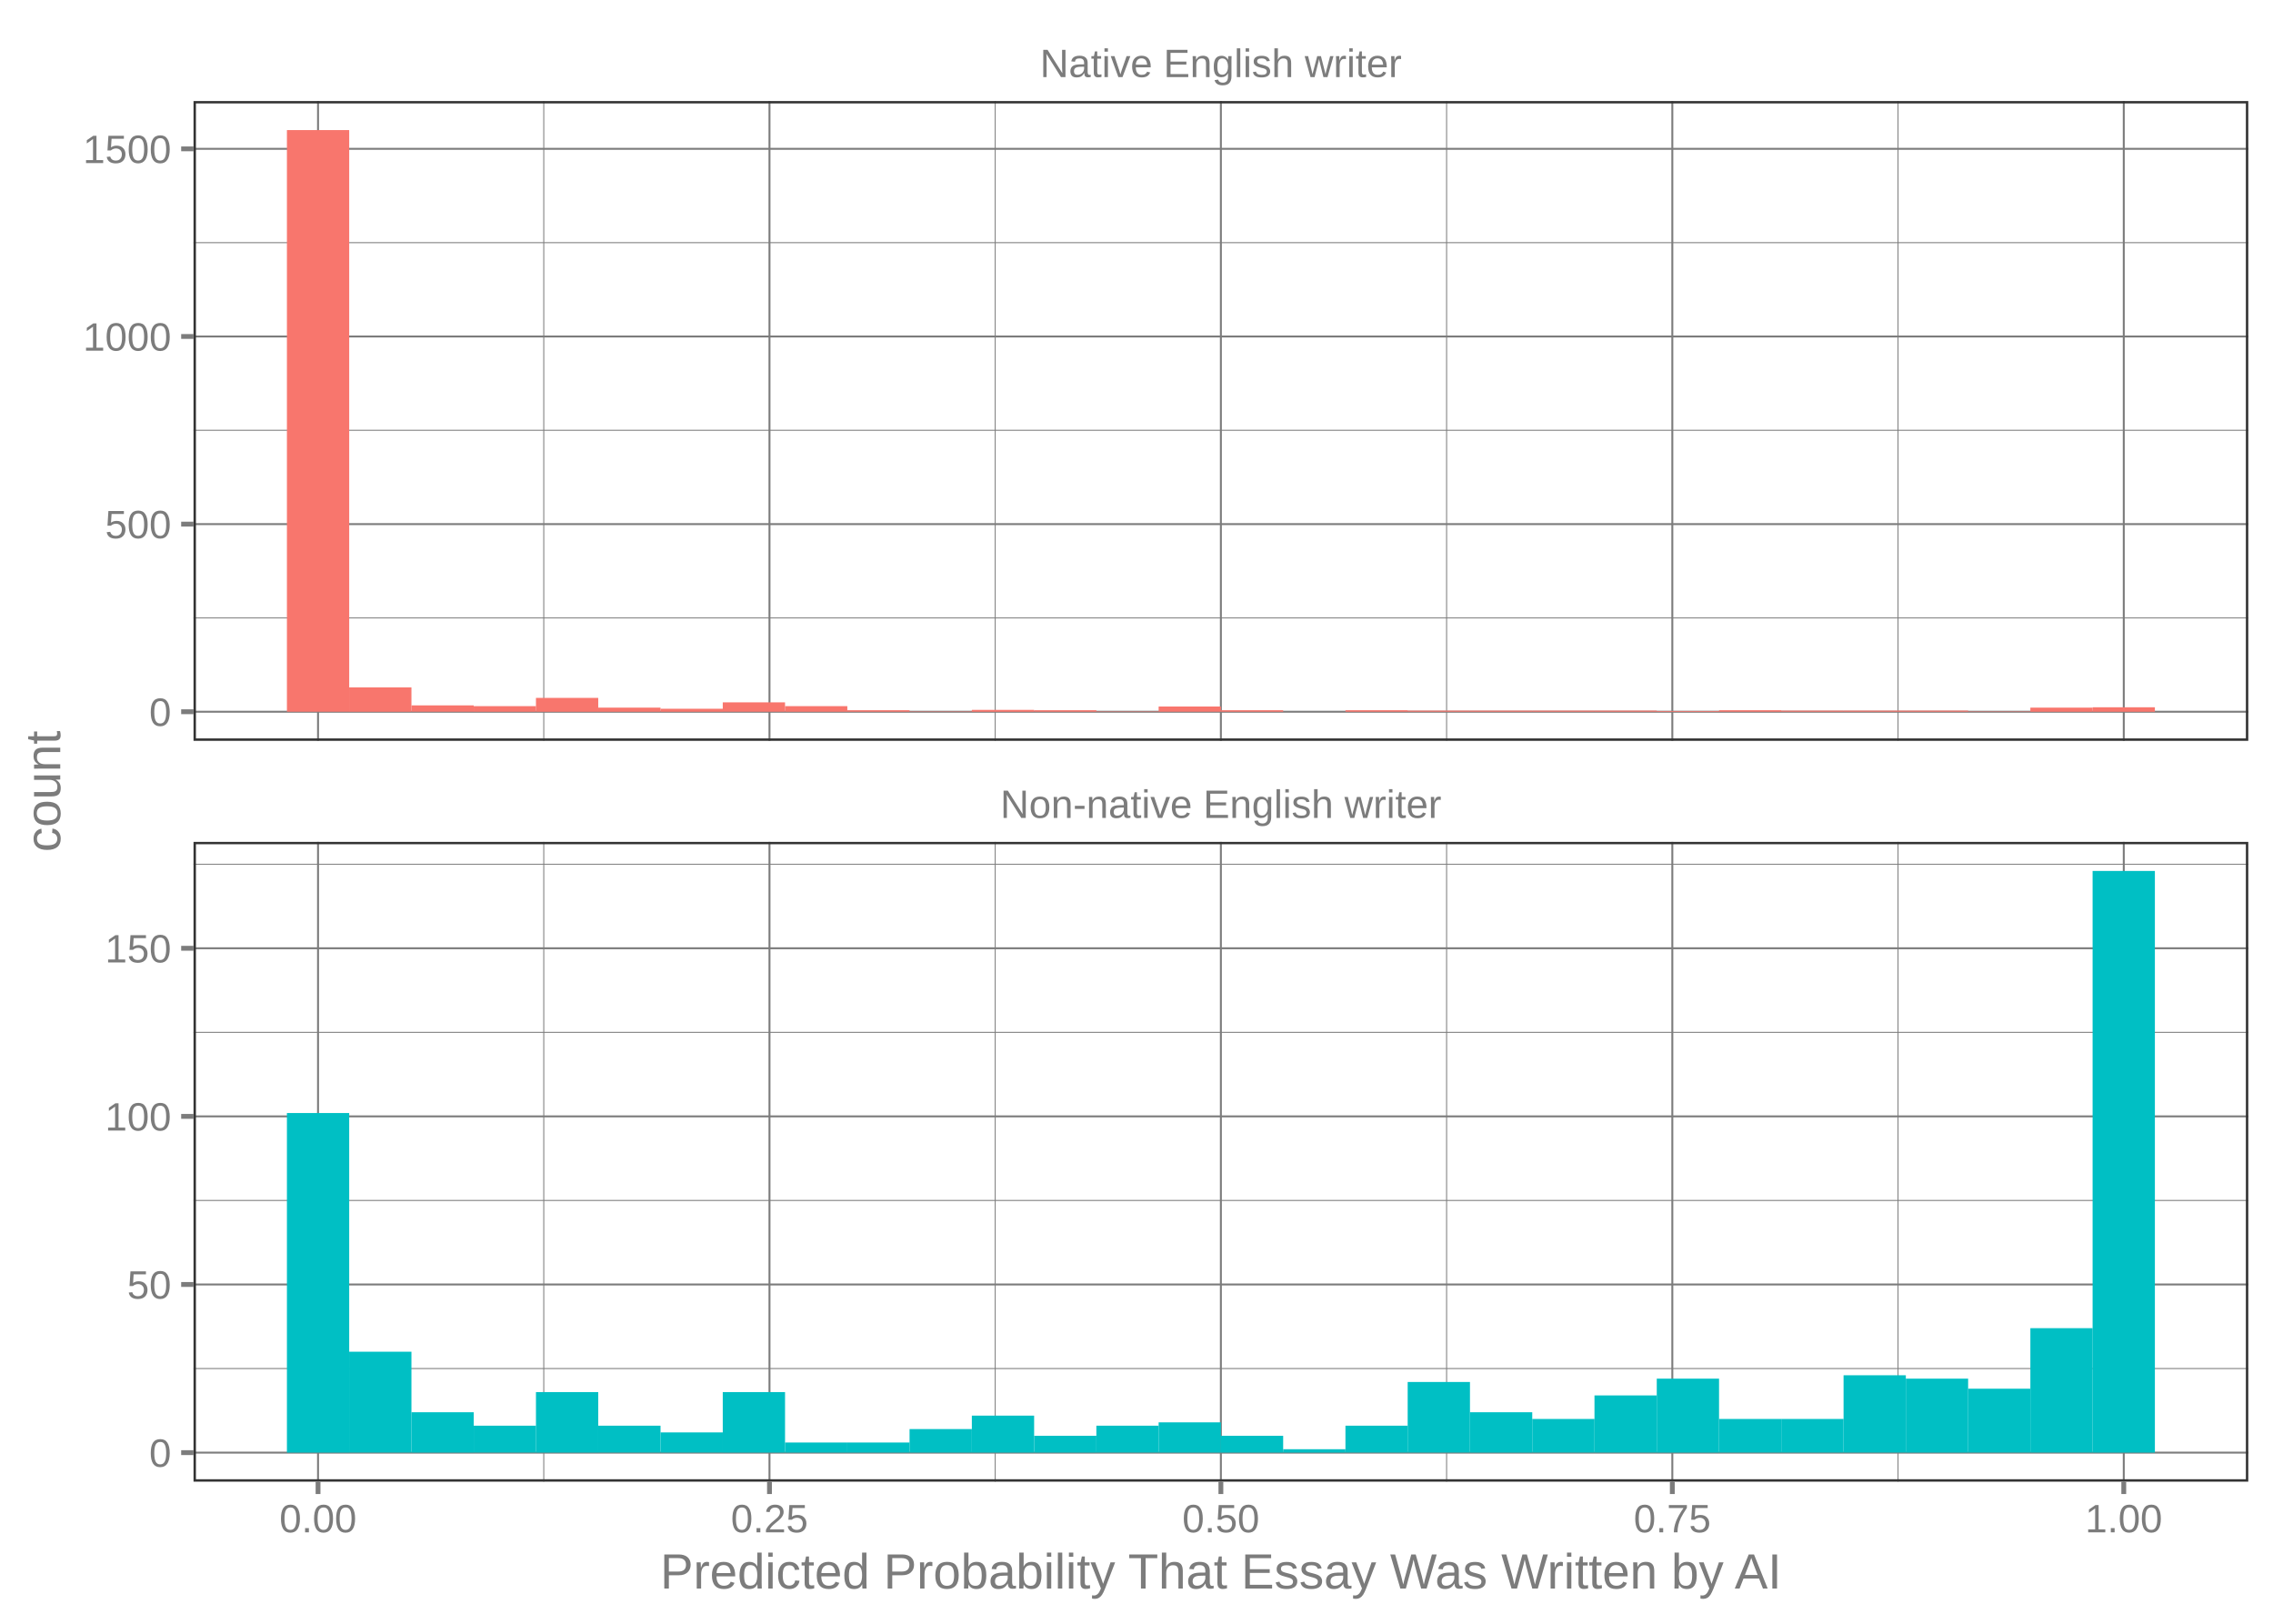
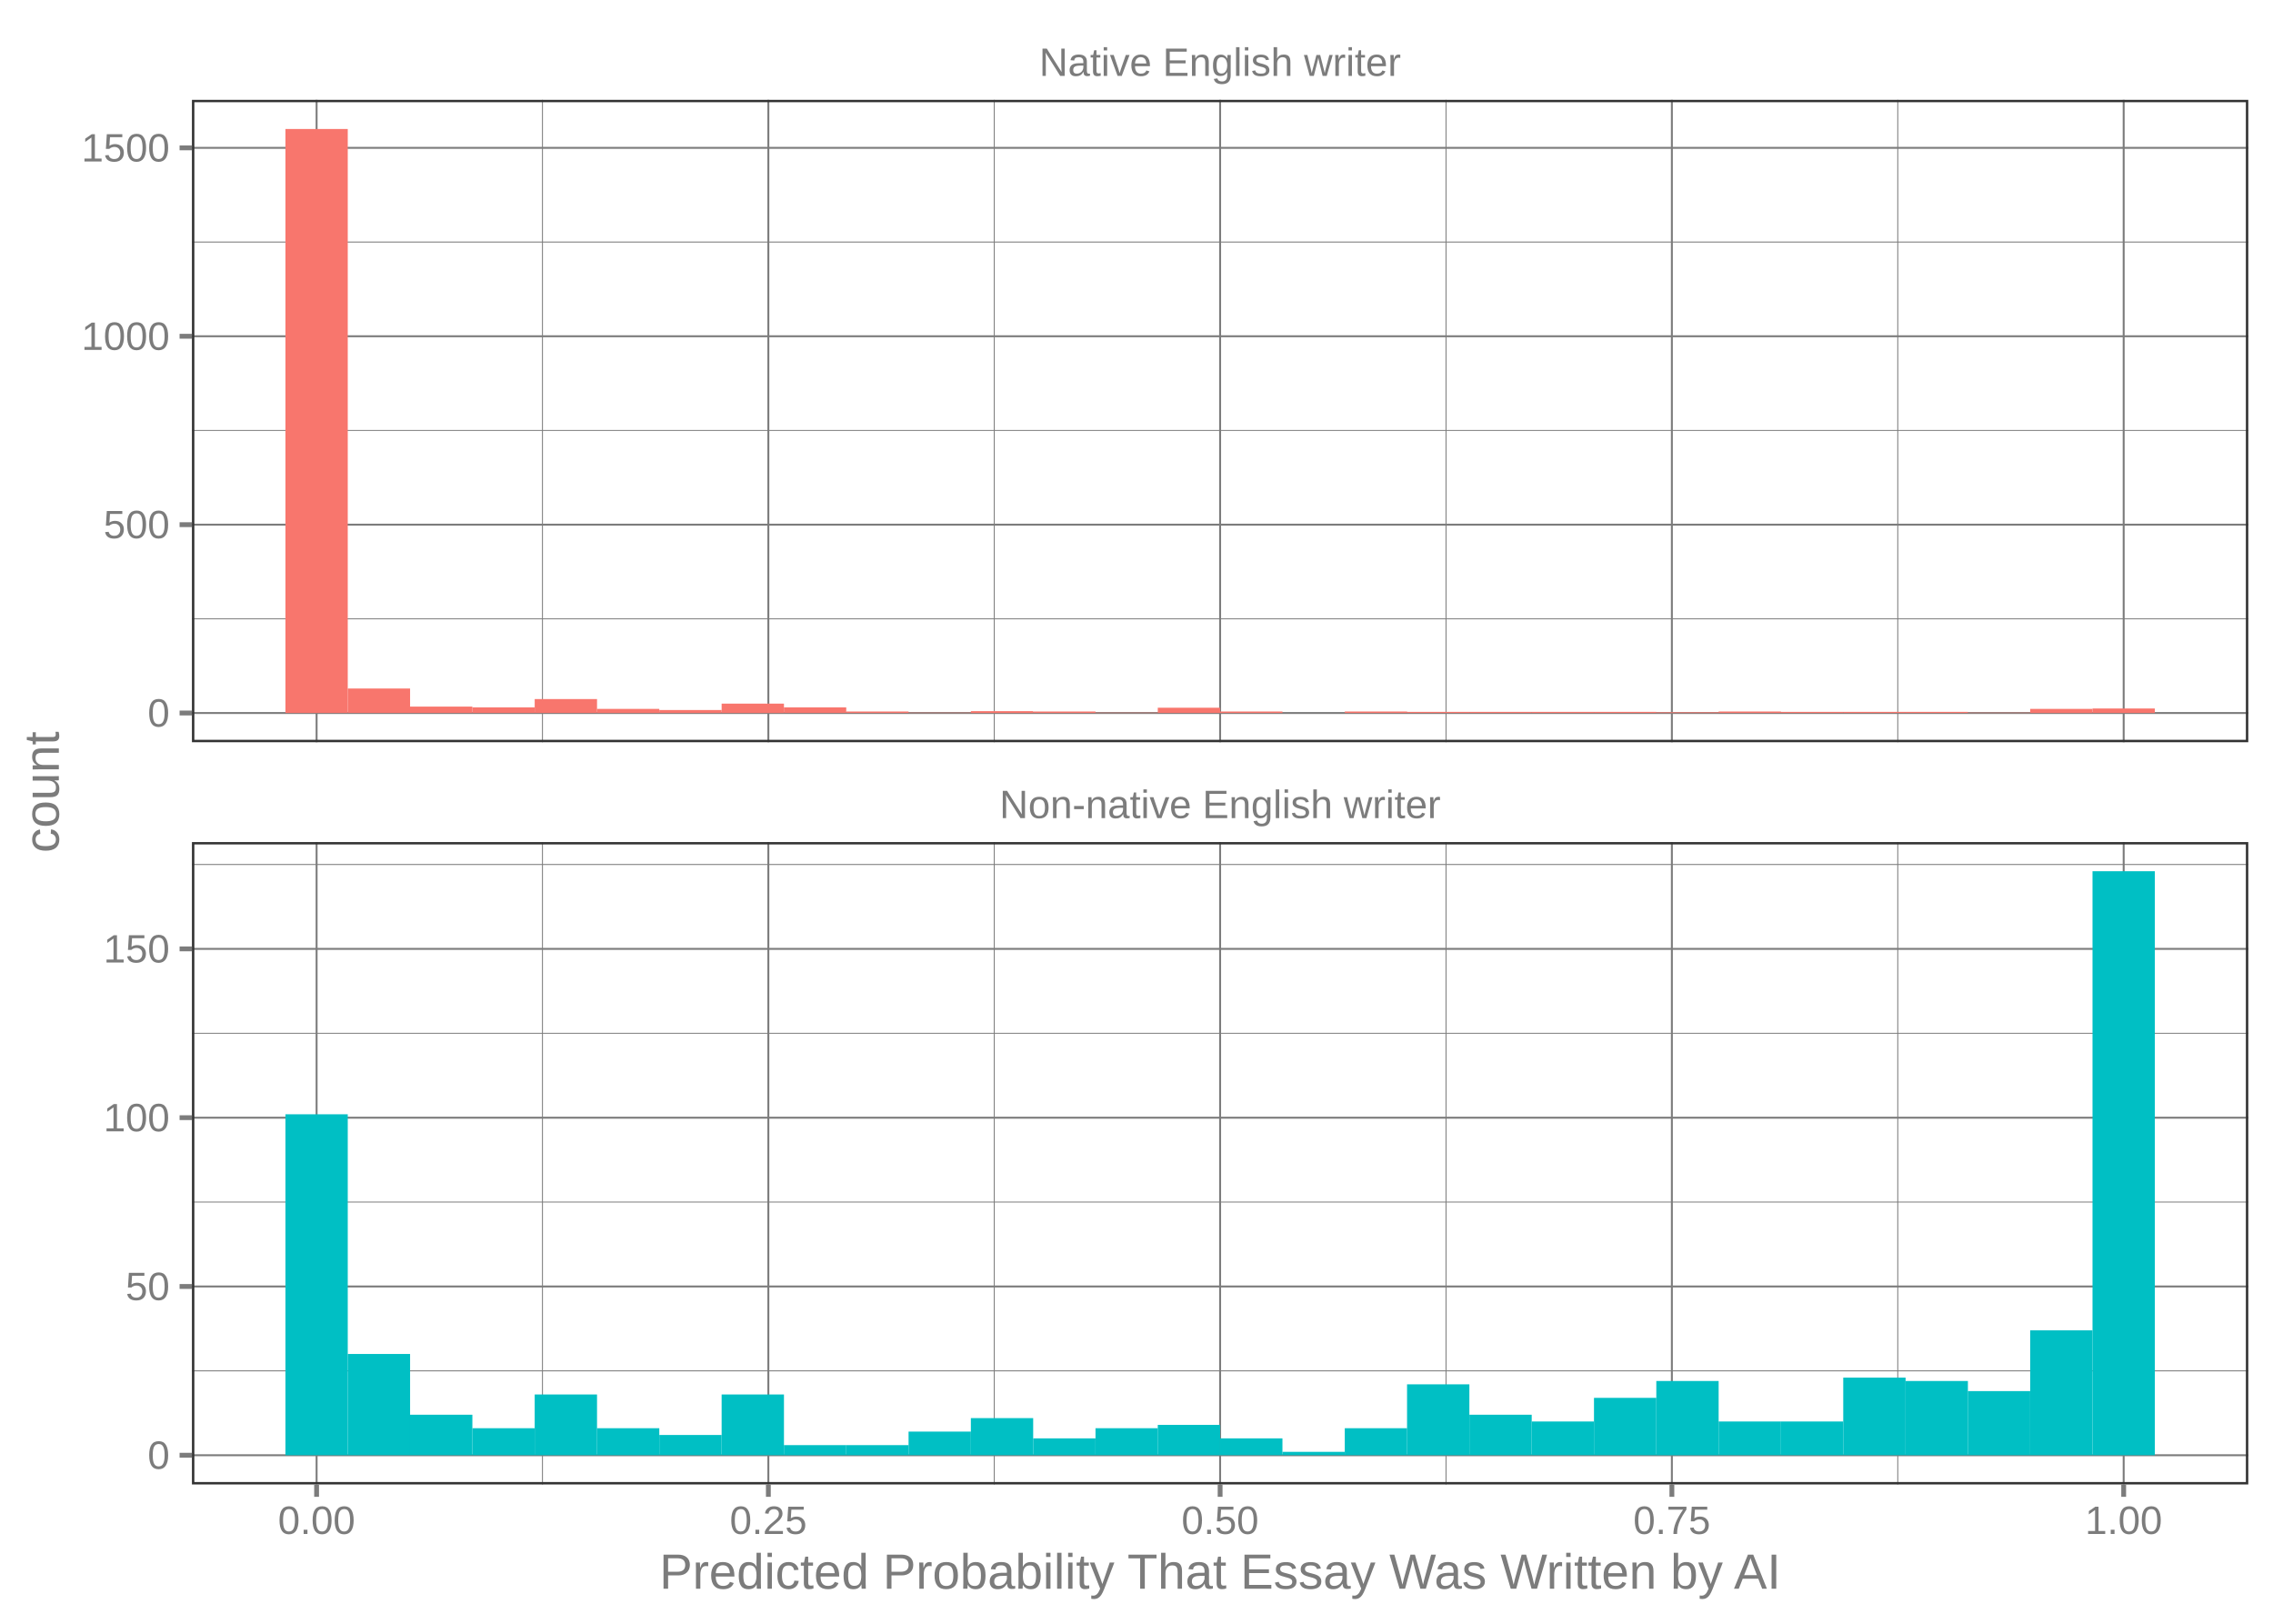
<svg xmlns="http://www.w3.org/2000/svg" width="504.00pt" height="360.00pt" viewBox="0 0 504.00 360.00">
  <g class="svglite">
    <defs>
      <style type="text/css">
    .svglite line, .svglite polyline, .svglite polygon, .svglite path, .svglite rect, .svglite circle {
      fill: none;
      stroke: #000000;
      stroke-linecap: round;
      stroke-linejoin: round;
      stroke-miterlimit: 10.00;
    }
    .svglite text {
      white-space: pre;
    }
    .svglite g.glyphgroup path {
      fill: inherit;
      stroke: none;
    }
  </style>
    </defs>
    <rect width="100%" height="100%" style="stroke: none; fill: none;" />
    <defs>
      <clipPath id="cpMC4wMHw1MDQuMDB8MC4wMHwzNjAuMDA=">
        <rect x="0.00" y="0.00" width="504.00" height="360.00" />
      </clipPath>
    </defs>
    <g clip-path="url(#cpMC4wMHw1MDQuMDB8MC4wMHwzNjAuMDA=)">
</g>
    <defs>
-       <clipPath id="cpNDIuOTF8NDk4LjUyfDIyLjQwfDE2NC4yNQ==">
-         <rect x="42.91" y="22.40" width="455.61" height="141.85" />
+       <clipPath id="cpNDIuNTZ8NDk4LjUyfDIyLjEzfDE2NC41Ng==">
+         <rect x="42.56" y="22.13" width="455.96" height="142.43" />
      </clipPath>
    </defs>
-     <g clip-path="url(#cpNDIuOTF8NDk4LjUyfDIyLjQwfDE2NC4yNQ==)">
-       <polyline points="42.91,137.00 498.52,137.00 " style="stroke-width: 0.21; stroke: #7C7C7C; stroke-linecap: butt;" />
-       <polyline points="42.91,95.40 498.52,95.40 " style="stroke-width: 0.21; stroke: #7C7C7C; stroke-linecap: butt;" />
-       <polyline points="42.91,53.80 498.52,53.80 " style="stroke-width: 0.21; stroke: #7C7C7C; stroke-linecap: butt;" />
-       <polyline points="120.57,164.25 120.57,22.40 " style="stroke-width: 0.21; stroke: #7C7C7C; stroke-linecap: butt;" />
-       <polyline points="220.67,164.25 220.67,22.40 " style="stroke-width: 0.21; stroke: #7C7C7C; stroke-linecap: butt;" />
-       <polyline points="320.76,164.25 320.76,22.40 " style="stroke-width: 0.21; stroke: #7C7C7C; stroke-linecap: butt;" />
-       <polyline points="420.86,164.25 420.86,22.40 " style="stroke-width: 0.21; stroke: #7C7C7C; stroke-linecap: butt;" />
-       <polyline points="42.91,157.80 498.52,157.80 " style="stroke-width: 0.43; stroke: #7C7C7C; stroke-linecap: butt;" />
-       <polyline points="42.91,116.20 498.52,116.20 " style="stroke-width: 0.43; stroke: #7C7C7C; stroke-linecap: butt;" />
-       <polyline points="42.91,74.60 498.52,74.60 " style="stroke-width: 0.43; stroke: #7C7C7C; stroke-linecap: butt;" />
-       <polyline points="42.91,33.00 498.52,33.00 " style="stroke-width: 0.43; stroke: #7C7C7C; stroke-linecap: butt;" />
-       <polyline points="70.52,164.25 70.52,22.40 " style="stroke-width: 0.43; stroke: #7C7C7C; stroke-linecap: butt;" />
-       <polyline points="170.62,164.25 170.62,22.40 " style="stroke-width: 0.43; stroke: #7C7C7C; stroke-linecap: butt;" />
-       <polyline points="270.71,164.25 270.71,22.40 " style="stroke-width: 0.43; stroke: #7C7C7C; stroke-linecap: butt;" />
-       <polyline points="370.81,164.25 370.81,22.40 " style="stroke-width: 0.43; stroke: #7C7C7C; stroke-linecap: butt;" />
-       <polyline points="470.91,164.25 470.91,22.40 " style="stroke-width: 0.43; stroke: #7C7C7C; stroke-linecap: butt;" />
-       <rect x="63.62" y="28.84" width="13.81" height="128.96" style="stroke-width: 1.07; stroke: none; stroke-linecap: butt; stroke-linejoin: miter; fill: #F8766D;" />
-       <rect x="77.42" y="152.40" width="13.81" height="5.41" style="stroke-width: 1.07; stroke: none; stroke-linecap: butt; stroke-linejoin: miter; fill: #F8766D;" />
-       <rect x="91.23" y="156.39" width="13.81" height="1.41" style="stroke-width: 1.07; stroke: none; stroke-linecap: butt; stroke-linejoin: miter; fill: #F8766D;" />
-       <rect x="105.04" y="156.56" width="13.81" height="1.25" style="stroke-width: 1.07; stroke: none; stroke-linecap: butt; stroke-linejoin: miter; fill: #F8766D;" />
-       <rect x="118.84" y="154.73" width="13.81" height="3.08" style="stroke-width: 1.07; stroke: none; stroke-linecap: butt; stroke-linejoin: miter; fill: #F8766D;" />
-       <rect x="132.65" y="156.89" width="13.81" height="0.92" style="stroke-width: 1.07; stroke: none; stroke-linecap: butt; stroke-linejoin: miter; fill: #F8766D;" />
-       <rect x="146.46" y="157.14" width="13.81" height="0.67" style="stroke-width: 1.07; stroke: none; stroke-linecap: butt; stroke-linejoin: miter; fill: #F8766D;" />
-       <rect x="160.26" y="155.72" width="13.81" height="2.08" style="stroke-width: 1.07; stroke: none; stroke-linecap: butt; stroke-linejoin: miter; fill: #F8766D;" />
-       <rect x="174.07" y="156.56" width="13.81" height="1.25" style="stroke-width: 1.07; stroke: none; stroke-linecap: butt; stroke-linejoin: miter; fill: #F8766D;" />
-       <rect x="187.88" y="157.47" width="13.81" height="0.33" style="stroke-width: 1.07; stroke: none; stroke-linecap: butt; stroke-linejoin: miter; fill: #F8766D;" />
-       <rect x="201.68" y="157.72" width="13.81" height="0.083" style="stroke-width: 1.07; stroke: none; stroke-linecap: butt; stroke-linejoin: miter; fill: #F8766D;" />
-       <rect x="215.49" y="157.39" width="13.81" height="0.42" style="stroke-width: 1.07; stroke: none; stroke-linecap: butt; stroke-linejoin: miter; fill: #F8766D;" />
-       <rect x="229.30" y="157.47" width="13.81" height="0.33" style="stroke-width: 1.07; stroke: none; stroke-linecap: butt; stroke-linejoin: miter; fill: #F8766D;" />
-       <rect x="243.10" y="157.72" width="13.81" height="0.083" style="stroke-width: 1.07; stroke: none; stroke-linecap: butt; stroke-linejoin: miter; fill: #F8766D;" />
-       <rect x="256.91" y="156.64" width="13.81" height="1.16" style="stroke-width: 1.07; stroke: none; stroke-linecap: butt; stroke-linejoin: miter; fill: #F8766D;" />
-       <rect x="270.71" y="157.47" width="13.81" height="0.33" style="stroke-width: 1.07; stroke: none; stroke-linecap: butt; stroke-linejoin: miter; fill: #F8766D;" />
-       <rect x="284.52" y="157.80" width="13.81" height="0.00" style="stroke-width: 1.07; stroke: none; stroke-linecap: butt; stroke-linejoin: miter; fill: #F8766D;" />
-       <rect x="298.33" y="157.47" width="13.81" height="0.33" style="stroke-width: 1.07; stroke: none; stroke-linecap: butt; stroke-linejoin: miter; fill: #F8766D;" />
-       <rect x="312.13" y="157.55" width="13.81" height="0.25" style="stroke-width: 1.07; stroke: none; stroke-linecap: butt; stroke-linejoin: miter; fill: #F8766D;" />
-       <rect x="325.94" y="157.55" width="13.81" height="0.25" style="stroke-width: 1.07; stroke: none; stroke-linecap: butt; stroke-linejoin: miter; fill: #F8766D;" />
-       <rect x="339.75" y="157.55" width="13.81" height="0.25" style="stroke-width: 1.07; stroke: none; stroke-linecap: butt; stroke-linejoin: miter; fill: #F8766D;" />
-       <rect x="353.55" y="157.55" width="13.81" height="0.25" style="stroke-width: 1.07; stroke: none; stroke-linecap: butt; stroke-linejoin: miter; fill: #F8766D;" />
-       <rect x="367.36" y="157.64" width="13.81" height="0.17" style="stroke-width: 1.07; stroke: none; stroke-linecap: butt; stroke-linejoin: miter; fill: #F8766D;" />
-       <rect x="381.17" y="157.47" width="13.81" height="0.33" style="stroke-width: 1.07; stroke: none; stroke-linecap: butt; stroke-linejoin: miter; fill: #F8766D;" />
-       <rect x="394.97" y="157.55" width="13.81" height="0.25" style="stroke-width: 1.07; stroke: none; stroke-linecap: butt; stroke-linejoin: miter; fill: #F8766D;" />
-       <rect x="408.78" y="157.55" width="13.81" height="0.25" style="stroke-width: 1.07; stroke: none; stroke-linecap: butt; stroke-linejoin: miter; fill: #F8766D;" />
-       <rect x="422.59" y="157.55" width="13.81" height="0.25" style="stroke-width: 1.07; stroke: none; stroke-linecap: butt; stroke-linejoin: miter; fill: #F8766D;" />
-       <rect x="436.39" y="157.72" width="13.81" height="0.083" style="stroke-width: 1.07; stroke: none; stroke-linecap: butt; stroke-linejoin: miter; fill: #F8766D;" />
-       <rect x="450.20" y="156.89" width="13.81" height="0.92" style="stroke-width: 1.07; stroke: none; stroke-linecap: butt; stroke-linejoin: miter; fill: #F8766D;" />
-       <rect x="464.00" y="156.81" width="13.81" height="1.00" style="stroke-width: 1.07; stroke: none; stroke-linecap: butt; stroke-linejoin: miter; fill: #F8766D;" />
-       <rect x="42.91" y="22.40" width="455.61" height="141.85" style="stroke-width: 1.07; stroke: #333333;" />
+     <g clip-path="url(#cpNDIuNTZ8NDk4LjUyfDIyLjEzfDE2NC41Ng==)">
+       <polyline points="42.56,137.20 498.52,137.20 " style="stroke-width: 0.21; stroke: #7C7C7C; stroke-linecap: butt;" />
+       <polyline points="42.56,95.43 498.52,95.43 " style="stroke-width: 0.21; stroke: #7C7C7C; stroke-linecap: butt;" />
+       <polyline points="42.56,53.67 498.52,53.67 " style="stroke-width: 0.21; stroke: #7C7C7C; stroke-linecap: butt;" />
+       <polyline points="120.28,164.56 120.28,22.13 " style="stroke-width: 0.21; stroke: #7C7C7C; stroke-linecap: butt;" />
+       <polyline points="220.46,164.56 220.46,22.13 " style="stroke-width: 0.21; stroke: #7C7C7C; stroke-linecap: butt;" />
+       <polyline points="320.63,164.56 320.63,22.13 " style="stroke-width: 0.21; stroke: #7C7C7C; stroke-linecap: butt;" />
+       <polyline points="420.80,164.56 420.80,22.13 " style="stroke-width: 0.21; stroke: #7C7C7C; stroke-linecap: butt;" />
+       <polyline points="42.56,158.08 498.52,158.08 " style="stroke-width: 0.43; stroke: #7C7C7C; stroke-linecap: butt;" />
+       <polyline points="42.56,116.32 498.52,116.32 " style="stroke-width: 0.43; stroke: #7C7C7C; stroke-linecap: butt;" />
+       <polyline points="42.56,74.55 498.52,74.55 " style="stroke-width: 0.43; stroke: #7C7C7C; stroke-linecap: butt;" />
+       <polyline points="42.56,32.78 498.52,32.78 " style="stroke-width: 0.43; stroke: #7C7C7C; stroke-linecap: butt;" />
+       <polyline points="70.20,164.56 70.20,22.13 " style="stroke-width: 0.43; stroke: #7C7C7C; stroke-linecap: butt;" />
+       <polyline points="170.37,164.56 170.37,22.13 " style="stroke-width: 0.43; stroke: #7C7C7C; stroke-linecap: butt;" />
+       <polyline points="270.54,164.56 270.54,22.13 " style="stroke-width: 0.43; stroke: #7C7C7C; stroke-linecap: butt;" />
+       <polyline points="370.71,164.56 370.71,22.13 " style="stroke-width: 0.43; stroke: #7C7C7C; stroke-linecap: butt;" />
+       <polyline points="470.89,164.56 470.89,22.13 " style="stroke-width: 0.43; stroke: #7C7C7C; stroke-linecap: butt;" />
+       <rect x="63.29" y="28.60" width="13.82" height="129.48" style="stroke-width: 1.07; stroke: none; stroke-linecap: butt; stroke-linejoin: miter; fill: #F8766D;" />
+       <rect x="77.11" y="152.65" width="13.82" height="5.43" style="stroke-width: 1.07; stroke: none; stroke-linecap: butt; stroke-linejoin: miter; fill: #F8766D;" />
+       <rect x="90.92" y="156.66" width="13.82" height="1.42" style="stroke-width: 1.07; stroke: none; stroke-linecap: butt; stroke-linejoin: miter; fill: #F8766D;" />
+       <rect x="104.74" y="156.83" width="13.82" height="1.25" style="stroke-width: 1.07; stroke: none; stroke-linecap: butt; stroke-linejoin: miter; fill: #F8766D;" />
+       <rect x="118.56" y="154.99" width="13.82" height="3.09" style="stroke-width: 1.07; stroke: none; stroke-linecap: butt; stroke-linejoin: miter; fill: #F8766D;" />
+       <rect x="132.37" y="157.17" width="13.82" height="0.92" style="stroke-width: 1.07; stroke: none; stroke-linecap: butt; stroke-linejoin: miter; fill: #F8766D;" />
+       <rect x="146.19" y="157.42" width="13.82" height="0.67" style="stroke-width: 1.07; stroke: none; stroke-linecap: butt; stroke-linejoin: miter; fill: #F8766D;" />
+       <rect x="160.01" y="156.00" width="13.82" height="2.09" style="stroke-width: 1.07; stroke: none; stroke-linecap: butt; stroke-linejoin: miter; fill: #F8766D;" />
+       <rect x="173.82" y="156.83" width="13.82" height="1.25" style="stroke-width: 1.07; stroke: none; stroke-linecap: butt; stroke-linejoin: miter; fill: #F8766D;" />
+       <rect x="187.64" y="157.75" width="13.82" height="0.33" style="stroke-width: 1.07; stroke: none; stroke-linecap: butt; stroke-linejoin: miter; fill: #F8766D;" />
+       <rect x="201.46" y="158.00" width="13.82" height="0.084" style="stroke-width: 1.07; stroke: none; stroke-linecap: butt; stroke-linejoin: miter; fill: #F8766D;" />
+       <rect x="215.27" y="157.67" width="13.82" height="0.42" style="stroke-width: 1.07; stroke: none; stroke-linecap: butt; stroke-linejoin: miter; fill: #F8766D;" />
+       <rect x="229.09" y="157.75" width="13.82" height="0.33" style="stroke-width: 1.07; stroke: none; stroke-linecap: butt; stroke-linejoin: miter; fill: #F8766D;" />
+       <rect x="242.91" y="158.00" width="13.82" height="0.084" style="stroke-width: 1.07; stroke: none; stroke-linecap: butt; stroke-linejoin: miter; fill: #F8766D;" />
+       <rect x="256.72" y="156.91" width="13.82" height="1.17" style="stroke-width: 1.07; stroke: none; stroke-linecap: butt; stroke-linejoin: miter; fill: #F8766D;" />
+       <rect x="270.54" y="157.75" width="13.82" height="0.33" style="stroke-width: 1.07; stroke: none; stroke-linecap: butt; stroke-linejoin: miter; fill: #F8766D;" />
+       <rect x="284.36" y="158.08" width="13.82" height="0.00" style="stroke-width: 1.07; stroke: none; stroke-linecap: butt; stroke-linejoin: miter; fill: #F8766D;" />
+       <rect x="298.18" y="157.75" width="13.82" height="0.33" style="stroke-width: 1.07; stroke: none; stroke-linecap: butt; stroke-linejoin: miter; fill: #F8766D;" />
+       <rect x="311.99" y="157.83" width="13.82" height="0.25" style="stroke-width: 1.07; stroke: none; stroke-linecap: butt; stroke-linejoin: miter; fill: #F8766D;" />
+       <rect x="325.81" y="157.83" width="13.82" height="0.25" style="stroke-width: 1.07; stroke: none; stroke-linecap: butt; stroke-linejoin: miter; fill: #F8766D;" />
+       <rect x="339.63" y="157.83" width="13.82" height="0.25" style="stroke-width: 1.07; stroke: none; stroke-linecap: butt; stroke-linejoin: miter; fill: #F8766D;" />
+       <rect x="353.44" y="157.83" width="13.82" height="0.25" style="stroke-width: 1.07; stroke: none; stroke-linecap: butt; stroke-linejoin: miter; fill: #F8766D;" />
+       <rect x="367.26" y="157.92" width="13.82" height="0.17" style="stroke-width: 1.07; stroke: none; stroke-linecap: butt; stroke-linejoin: miter; fill: #F8766D;" />
+       <rect x="381.08" y="157.75" width="13.82" height="0.33" style="stroke-width: 1.07; stroke: none; stroke-linecap: butt; stroke-linejoin: miter; fill: #F8766D;" />
+       <rect x="394.89" y="157.83" width="13.82" height="0.25" style="stroke-width: 1.07; stroke: none; stroke-linecap: butt; stroke-linejoin: miter; fill: #F8766D;" />
+       <rect x="408.71" y="157.83" width="13.82" height="0.25" style="stroke-width: 1.07; stroke: none; stroke-linecap: butt; stroke-linejoin: miter; fill: #F8766D;" />
+       <rect x="422.53" y="157.83" width="13.82" height="0.25" style="stroke-width: 1.07; stroke: none; stroke-linecap: butt; stroke-linejoin: miter; fill: #F8766D;" />
+       <rect x="436.34" y="158.00" width="13.82" height="0.084" style="stroke-width: 1.07; stroke: none; stroke-linecap: butt; stroke-linejoin: miter; fill: #F8766D;" />
+       <rect x="450.16" y="157.17" width="13.82" height="0.92" style="stroke-width: 1.07; stroke: none; stroke-linecap: butt; stroke-linejoin: miter; fill: #F8766D;" />
+       <rect x="463.98" y="157.08" width="13.82" height="1.00" style="stroke-width: 1.07; stroke: none; stroke-linecap: butt; stroke-linejoin: miter; fill: #F8766D;" />
+       <rect x="42.56" y="22.13" width="455.96" height="142.43" style="stroke-width: 1.07; stroke: #333333;" />
    </g>
    <g clip-path="url(#cpMC4wMHw1MDQuMDB8MC4wMHwzNjAuMDA=)">
</g>
    <defs>
-       <clipPath id="cpNDIuOTF8NDk4LjUyfDE4Ni42NXwzMjguNTA=">
-         <rect x="42.91" y="186.65" width="455.61" height="141.85" />
+       <clipPath id="cpNDIuNTZ8NDk4LjUyfDE4Ni42OXwzMjkuMTI=">
+         <rect x="42.56" y="186.69" width="455.96" height="142.43" />
      </clipPath>
    </defs>
-     <g clip-path="url(#cpNDIuOTF8NDk4LjUyfDE4Ni42NXwzMjguNTA=)">
-       <polyline points="42.91,303.42 498.52,303.42 " style="stroke-width: 0.21; stroke: #7C7C7C; stroke-linecap: butt;" />
-       <polyline points="42.91,266.15 498.52,266.15 " style="stroke-width: 0.21; stroke: #7C7C7C; stroke-linecap: butt;" />
-       <polyline points="42.91,228.88 498.52,228.88 " style="stroke-width: 0.21; stroke: #7C7C7C; stroke-linecap: butt;" />
-       <polyline points="42.91,191.61 498.52,191.61 " style="stroke-width: 0.21; stroke: #7C7C7C; stroke-linecap: butt;" />
-       <polyline points="120.57,328.50 120.57,186.65 " style="stroke-width: 0.21; stroke: #7C7C7C; stroke-linecap: butt;" />
-       <polyline points="220.67,328.50 220.67,186.65 " style="stroke-width: 0.21; stroke: #7C7C7C; stroke-linecap: butt;" />
-       <polyline points="320.76,328.50 320.76,186.65 " style="stroke-width: 0.21; stroke: #7C7C7C; stroke-linecap: butt;" />
-       <polyline points="420.86,328.50 420.86,186.65 " style="stroke-width: 0.21; stroke: #7C7C7C; stroke-linecap: butt;" />
-       <polyline points="42.91,322.06 498.52,322.06 " style="stroke-width: 0.43; stroke: #7C7C7C; stroke-linecap: butt;" />
-       <polyline points="42.91,284.78 498.52,284.78 " style="stroke-width: 0.43; stroke: #7C7C7C; stroke-linecap: butt;" />
-       <polyline points="42.91,247.51 498.52,247.51 " style="stroke-width: 0.43; stroke: #7C7C7C; stroke-linecap: butt;" />
-       <polyline points="42.91,210.24 498.52,210.24 " style="stroke-width: 0.43; stroke: #7C7C7C; stroke-linecap: butt;" />
-       <polyline points="70.52,328.50 70.52,186.65 " style="stroke-width: 0.43; stroke: #7C7C7C; stroke-linecap: butt;" />
-       <polyline points="170.62,328.50 170.62,186.65 " style="stroke-width: 0.43; stroke: #7C7C7C; stroke-linecap: butt;" />
-       <polyline points="270.71,328.50 270.71,186.65 " style="stroke-width: 0.43; stroke: #7C7C7C; stroke-linecap: butt;" />
-       <polyline points="370.81,328.50 370.81,186.65 " style="stroke-width: 0.43; stroke: #7C7C7C; stroke-linecap: butt;" />
-       <polyline points="470.91,328.50 470.91,186.65 " style="stroke-width: 0.43; stroke: #7C7C7C; stroke-linecap: butt;" />
-       <rect x="63.62" y="246.77" width="13.81" height="75.29" style="stroke-width: 1.07; stroke: none; stroke-linecap: butt; stroke-linejoin: miter; fill: #00BFC4;" />
-       <rect x="77.42" y="299.69" width="13.81" height="22.36" style="stroke-width: 1.07; stroke: none; stroke-linecap: butt; stroke-linejoin: miter; fill: #00BFC4;" />
-       <rect x="91.23" y="313.11" width="13.81" height="8.95" style="stroke-width: 1.07; stroke: none; stroke-linecap: butt; stroke-linejoin: miter; fill: #00BFC4;" />
-       <rect x="105.04" y="316.09" width="13.81" height="5.96" style="stroke-width: 1.07; stroke: none; stroke-linecap: butt; stroke-linejoin: miter; fill: #00BFC4;" />
-       <rect x="118.84" y="308.64" width="13.81" height="13.42" style="stroke-width: 1.07; stroke: none; stroke-linecap: butt; stroke-linejoin: miter; fill: #00BFC4;" />
-       <rect x="132.65" y="316.09" width="13.81" height="5.96" style="stroke-width: 1.07; stroke: none; stroke-linecap: butt; stroke-linejoin: miter; fill: #00BFC4;" />
-       <rect x="146.46" y="317.58" width="13.81" height="4.47" style="stroke-width: 1.07; stroke: none; stroke-linecap: butt; stroke-linejoin: miter; fill: #00BFC4;" />
-       <rect x="160.26" y="308.64" width="13.81" height="13.42" style="stroke-width: 1.07; stroke: none; stroke-linecap: butt; stroke-linejoin: miter; fill: #00BFC4;" />
-       <rect x="174.07" y="319.82" width="13.81" height="2.24" style="stroke-width: 1.07; stroke: none; stroke-linecap: butt; stroke-linejoin: miter; fill: #00BFC4;" />
-       <rect x="187.88" y="319.82" width="13.81" height="2.24" style="stroke-width: 1.07; stroke: none; stroke-linecap: butt; stroke-linejoin: miter; fill: #00BFC4;" />
-       <rect x="201.68" y="316.84" width="13.81" height="5.22" style="stroke-width: 1.07; stroke: none; stroke-linecap: butt; stroke-linejoin: miter; fill: #00BFC4;" />
-       <rect x="215.49" y="313.86" width="13.81" height="8.20" style="stroke-width: 1.07; stroke: none; stroke-linecap: butt; stroke-linejoin: miter; fill: #00BFC4;" />
-       <rect x="229.30" y="318.33" width="13.81" height="3.73" style="stroke-width: 1.07; stroke: none; stroke-linecap: butt; stroke-linejoin: miter; fill: #00BFC4;" />
-       <rect x="243.10" y="316.09" width="13.81" height="5.96" style="stroke-width: 1.07; stroke: none; stroke-linecap: butt; stroke-linejoin: miter; fill: #00BFC4;" />
-       <rect x="256.91" y="315.35" width="13.81" height="6.71" style="stroke-width: 1.07; stroke: none; stroke-linecap: butt; stroke-linejoin: miter; fill: #00BFC4;" />
-       <rect x="270.71" y="318.33" width="13.81" height="3.73" style="stroke-width: 1.07; stroke: none; stroke-linecap: butt; stroke-linejoin: miter; fill: #00BFC4;" />
-       <rect x="284.52" y="321.31" width="13.81" height="0.75" style="stroke-width: 1.07; stroke: none; stroke-linecap: butt; stroke-linejoin: miter; fill: #00BFC4;" />
-       <rect x="298.33" y="316.09" width="13.81" height="5.96" style="stroke-width: 1.07; stroke: none; stroke-linecap: butt; stroke-linejoin: miter; fill: #00BFC4;" />
-       <rect x="312.13" y="306.40" width="13.81" height="15.65" style="stroke-width: 1.07; stroke: none; stroke-linecap: butt; stroke-linejoin: miter; fill: #00BFC4;" />
-       <rect x="325.94" y="313.11" width="13.81" height="8.95" style="stroke-width: 1.07; stroke: none; stroke-linecap: butt; stroke-linejoin: miter; fill: #00BFC4;" />
-       <rect x="339.75" y="314.60" width="13.81" height="7.45" style="stroke-width: 1.07; stroke: none; stroke-linecap: butt; stroke-linejoin: miter; fill: #00BFC4;" />
-       <rect x="353.55" y="309.38" width="13.81" height="12.67" style="stroke-width: 1.07; stroke: none; stroke-linecap: butt; stroke-linejoin: miter; fill: #00BFC4;" />
-       <rect x="367.36" y="305.66" width="13.81" height="16.40" style="stroke-width: 1.07; stroke: none; stroke-linecap: butt; stroke-linejoin: miter; fill: #00BFC4;" />
-       <rect x="381.17" y="314.60" width="13.81" height="7.45" style="stroke-width: 1.07; stroke: none; stroke-linecap: butt; stroke-linejoin: miter; fill: #00BFC4;" />
-       <rect x="394.97" y="314.60" width="13.81" height="7.45" style="stroke-width: 1.07; stroke: none; stroke-linecap: butt; stroke-linejoin: miter; fill: #00BFC4;" />
-       <rect x="408.78" y="304.91" width="13.81" height="17.14" style="stroke-width: 1.07; stroke: none; stroke-linecap: butt; stroke-linejoin: miter; fill: #00BFC4;" />
-       <rect x="422.59" y="305.66" width="13.81" height="16.40" style="stroke-width: 1.07; stroke: none; stroke-linecap: butt; stroke-linejoin: miter; fill: #00BFC4;" />
-       <rect x="436.39" y="307.89" width="13.81" height="14.16" style="stroke-width: 1.07; stroke: none; stroke-linecap: butt; stroke-linejoin: miter; fill: #00BFC4;" />
-       <rect x="450.20" y="294.47" width="13.81" height="27.58" style="stroke-width: 1.07; stroke: none; stroke-linecap: butt; stroke-linejoin: miter; fill: #00BFC4;" />
-       <rect x="464.00" y="193.10" width="13.81" height="128.96" style="stroke-width: 1.07; stroke: none; stroke-linecap: butt; stroke-linejoin: miter; fill: #00BFC4;" />
-       <rect x="42.91" y="186.65" width="455.61" height="141.85" style="stroke-width: 1.07; stroke: #333333;" />
+     <g clip-path="url(#cpNDIuNTZ8NDk4LjUyfDE4Ni42OXwzMjkuMTI=)">
+       <polyline points="42.56,303.93 498.52,303.93 " style="stroke-width: 0.21; stroke: #7C7C7C; stroke-linecap: butt;" />
+       <polyline points="42.56,266.51 498.52,266.51 " style="stroke-width: 0.21; stroke: #7C7C7C; stroke-linecap: butt;" />
+       <polyline points="42.56,229.09 498.52,229.09 " style="stroke-width: 0.21; stroke: #7C7C7C; stroke-linecap: butt;" />
+       <polyline points="42.56,191.67 498.52,191.67 " style="stroke-width: 0.21; stroke: #7C7C7C; stroke-linecap: butt;" />
+       <polyline points="120.28,329.12 120.28,186.69 " style="stroke-width: 0.21; stroke: #7C7C7C; stroke-linecap: butt;" />
+       <polyline points="220.46,329.12 220.46,186.69 " style="stroke-width: 0.21; stroke: #7C7C7C; stroke-linecap: butt;" />
+       <polyline points="320.63,329.12 320.63,186.69 " style="stroke-width: 0.21; stroke: #7C7C7C; stroke-linecap: butt;" />
+       <polyline points="420.80,329.12 420.80,186.69 " style="stroke-width: 0.21; stroke: #7C7C7C; stroke-linecap: butt;" />
+       <polyline points="42.56,322.64 498.52,322.64 " style="stroke-width: 0.43; stroke: #7C7C7C; stroke-linecap: butt;" />
+       <polyline points="42.56,285.22 498.52,285.22 " style="stroke-width: 0.43; stroke: #7C7C7C; stroke-linecap: butt;" />
+       <polyline points="42.56,247.80 498.52,247.80 " style="stroke-width: 0.43; stroke: #7C7C7C; stroke-linecap: butt;" />
+       <polyline points="42.56,210.38 498.52,210.38 " style="stroke-width: 0.43; stroke: #7C7C7C; stroke-linecap: butt;" />
+       <polyline points="70.20,329.12 70.20,186.69 " style="stroke-width: 0.43; stroke: #7C7C7C; stroke-linecap: butt;" />
+       <polyline points="170.37,329.12 170.37,186.69 " style="stroke-width: 0.43; stroke: #7C7C7C; stroke-linecap: butt;" />
+       <polyline points="270.54,329.12 270.54,186.69 " style="stroke-width: 0.43; stroke: #7C7C7C; stroke-linecap: butt;" />
+       <polyline points="370.71,329.12 370.71,186.69 " style="stroke-width: 0.43; stroke: #7C7C7C; stroke-linecap: butt;" />
+       <polyline points="470.89,329.12 470.89,186.69 " style="stroke-width: 0.43; stroke: #7C7C7C; stroke-linecap: butt;" />
+       <rect x="63.29" y="247.05" width="13.82" height="75.59" style="stroke-width: 1.07; stroke: none; stroke-linecap: butt; stroke-linejoin: miter; fill: #00BFC4;" />
+       <rect x="77.11" y="300.19" width="13.82" height="22.45" style="stroke-width: 1.07; stroke: none; stroke-linecap: butt; stroke-linejoin: miter; fill: #00BFC4;" />
+       <rect x="90.92" y="313.66" width="13.82" height="8.98" style="stroke-width: 1.07; stroke: none; stroke-linecap: butt; stroke-linejoin: miter; fill: #00BFC4;" />
+       <rect x="104.74" y="316.65" width="13.82" height="5.99" style="stroke-width: 1.07; stroke: none; stroke-linecap: butt; stroke-linejoin: miter; fill: #00BFC4;" />
+       <rect x="118.56" y="309.17" width="13.82" height="13.47" style="stroke-width: 1.07; stroke: none; stroke-linecap: butt; stroke-linejoin: miter; fill: #00BFC4;" />
+       <rect x="132.37" y="316.65" width="13.82" height="5.99" style="stroke-width: 1.07; stroke: none; stroke-linecap: butt; stroke-linejoin: miter; fill: #00BFC4;" />
+       <rect x="146.19" y="318.15" width="13.82" height="4.49" style="stroke-width: 1.07; stroke: none; stroke-linecap: butt; stroke-linejoin: miter; fill: #00BFC4;" />
+       <rect x="160.01" y="309.17" width="13.82" height="13.47" style="stroke-width: 1.07; stroke: none; stroke-linecap: butt; stroke-linejoin: miter; fill: #00BFC4;" />
+       <rect x="173.82" y="320.40" width="13.82" height="2.25" style="stroke-width: 1.07; stroke: none; stroke-linecap: butt; stroke-linejoin: miter; fill: #00BFC4;" />
+       <rect x="187.64" y="320.40" width="13.82" height="2.25" style="stroke-width: 1.07; stroke: none; stroke-linecap: butt; stroke-linejoin: miter; fill: #00BFC4;" />
+       <rect x="201.46" y="317.40" width="13.82" height="5.24" style="stroke-width: 1.07; stroke: none; stroke-linecap: butt; stroke-linejoin: miter; fill: #00BFC4;" />
+       <rect x="215.27" y="314.41" width="13.82" height="8.23" style="stroke-width: 1.07; stroke: none; stroke-linecap: butt; stroke-linejoin: miter; fill: #00BFC4;" />
+       <rect x="229.09" y="318.90" width="13.82" height="3.74" style="stroke-width: 1.07; stroke: none; stroke-linecap: butt; stroke-linejoin: miter; fill: #00BFC4;" />
+       <rect x="242.91" y="316.65" width="13.82" height="5.99" style="stroke-width: 1.07; stroke: none; stroke-linecap: butt; stroke-linejoin: miter; fill: #00BFC4;" />
+       <rect x="256.72" y="315.91" width="13.82" height="6.74" style="stroke-width: 1.07; stroke: none; stroke-linecap: butt; stroke-linejoin: miter; fill: #00BFC4;" />
+       <rect x="270.54" y="318.90" width="13.82" height="3.74" style="stroke-width: 1.07; stroke: none; stroke-linecap: butt; stroke-linejoin: miter; fill: #00BFC4;" />
+       <rect x="284.36" y="321.89" width="13.82" height="0.75" style="stroke-width: 1.07; stroke: none; stroke-linecap: butt; stroke-linejoin: miter; fill: #00BFC4;" />
+       <rect x="298.18" y="316.65" width="13.82" height="5.99" style="stroke-width: 1.07; stroke: none; stroke-linecap: butt; stroke-linejoin: miter; fill: #00BFC4;" />
+       <rect x="311.99" y="306.92" width="13.82" height="15.72" style="stroke-width: 1.07; stroke: none; stroke-linecap: butt; stroke-linejoin: miter; fill: #00BFC4;" />
+       <rect x="325.81" y="313.66" width="13.82" height="8.98" style="stroke-width: 1.07; stroke: none; stroke-linecap: butt; stroke-linejoin: miter; fill: #00BFC4;" />
+       <rect x="339.63" y="315.16" width="13.82" height="7.48" style="stroke-width: 1.07; stroke: none; stroke-linecap: butt; stroke-linejoin: miter; fill: #00BFC4;" />
+       <rect x="353.44" y="309.92" width="13.82" height="12.72" style="stroke-width: 1.07; stroke: none; stroke-linecap: butt; stroke-linejoin: miter; fill: #00BFC4;" />
+       <rect x="367.26" y="306.18" width="13.82" height="16.47" style="stroke-width: 1.07; stroke: none; stroke-linecap: butt; stroke-linejoin: miter; fill: #00BFC4;" />
+       <rect x="381.08" y="315.16" width="13.82" height="7.48" style="stroke-width: 1.07; stroke: none; stroke-linecap: butt; stroke-linejoin: miter; fill: #00BFC4;" />
+       <rect x="394.89" y="315.16" width="13.82" height="7.48" style="stroke-width: 1.07; stroke: none; stroke-linecap: butt; stroke-linejoin: miter; fill: #00BFC4;" />
+       <rect x="408.71" y="305.43" width="13.82" height="17.21" style="stroke-width: 1.07; stroke: none; stroke-linecap: butt; stroke-linejoin: miter; fill: #00BFC4;" />
+       <rect x="422.53" y="306.18" width="13.82" height="16.47" style="stroke-width: 1.07; stroke: none; stroke-linecap: butt; stroke-linejoin: miter; fill: #00BFC4;" />
+       <rect x="436.34" y="308.42" width="13.82" height="14.22" style="stroke-width: 1.07; stroke: none; stroke-linecap: butt; stroke-linejoin: miter; fill: #00BFC4;" />
+       <rect x="450.16" y="294.95" width="13.82" height="27.69" style="stroke-width: 1.07; stroke: none; stroke-linecap: butt; stroke-linejoin: miter; fill: #00BFC4;" />
+       <rect x="463.98" y="193.16" width="13.82" height="129.48" style="stroke-width: 1.07; stroke: none; stroke-linecap: butt; stroke-linejoin: miter; fill: #00BFC4;" />
+       <rect x="42.56" y="186.69" width="455.96" height="142.43" style="stroke-width: 1.07; stroke: #333333;" />
    </g>
    <g clip-path="url(#cpMC4wMHw1MDQuMDB8MC4wMHwzNjAuMDA=)">
</g>
    <defs>
-       <clipPath id="cpNDIuOTF8NDk4LjUyfDE2OS43M3wxODYuNjU=">
-         <rect x="42.91" y="169.73" width="455.61" height="16.92" />
+       <clipPath id="cpNDIuNTZ8NDk4LjUyfDE3MC4wNHwxODYuNjk=">
+         <rect x="42.56" y="170.04" width="455.96" height="16.65" />
      </clipPath>
    </defs>
-     <g clip-path="url(#cpNDIuOTF8NDk4LjUyfDE2OS43M3wxODYuNjU=)">
-       <text x="270.71" y="181.34" text-anchor="middle" style="font-size: 8.80px;fill: #7C7C7C; font-family: &quot;Arial&quot;;" textLength="97.75px" lengthAdjust="spacingAndGlyphs">Non-native English writer</text>
+     <g clip-path="url(#cpNDIuNTZ8NDk4LjUyfDE3MC4wNHwxODYuNjk=)">
+       <text x="270.54" y="181.39" text-anchor="middle" style="font-size: 8.80px;fill: #7C7C7C; font-family: &quot;Liberation Sans&quot;;" textLength="97.75px" lengthAdjust="spacingAndGlyphs">Non-native English writer</text>
    </g>
    <g clip-path="url(#cpMC4wMHw1MDQuMDB8MC4wMHwzNjAuMDA=)">
</g>
    <defs>
-       <clipPath id="cpNDIuOTF8NDk4LjUyfDUuNDh8MjIuNDA=">
-         <rect x="42.91" y="5.48" width="455.61" height="16.92" />
+       <clipPath id="cpNDIuNTZ8NDk4LjUyfDUuNDh8MjIuMTM=">
+         <rect x="42.56" y="5.48" width="455.96" height="16.65" />
      </clipPath>
    </defs>
-     <g clip-path="url(#cpNDIuOTF8NDk4LjUyfDUuNDh8MjIuNDA=)">
-       <text x="270.71" y="17.09" text-anchor="middle" style="font-size: 8.80px;fill: #7C7C7C; font-family: &quot;Arial&quot;;" textLength="80.16px" lengthAdjust="spacingAndGlyphs">Native English writer</text>
+     <g clip-path="url(#cpNDIuNTZ8NDk4LjUyfDUuNDh8MjIuMTM=)">
+       <text x="270.54" y="16.83" text-anchor="middle" style="font-size: 8.80px;fill: #7C7C7C; font-family: &quot;Liberation Sans&quot;;" textLength="80.16px" lengthAdjust="spacingAndGlyphs">Native English writer</text>
    </g>
    <g clip-path="url(#cpMC4wMHw1MDQuMDB8MC4wMHwzNjAuMDA=)">
-       <polyline points="70.52,331.24 70.52,328.50 " style="stroke-width: 1.07; stroke: #7C7C7C; stroke-linecap: butt;" />
-       <polyline points="170.62,331.24 170.62,328.50 " style="stroke-width: 1.07; stroke: #7C7C7C; stroke-linecap: butt;" />
-       <polyline points="270.71,331.24 270.71,328.50 " style="stroke-width: 1.07; stroke: #7C7C7C; stroke-linecap: butt;" />
-       <polyline points="370.81,331.24 370.81,328.50 " style="stroke-width: 1.07; stroke: #7C7C7C; stroke-linecap: butt;" />
-       <polyline points="470.91,331.24 470.91,328.50 " style="stroke-width: 1.07; stroke: #7C7C7C; stroke-linecap: butt;" />
-       <text x="70.52" y="339.74" text-anchor="middle" style="font-size: 8.80px;fill: #7C7C7C; font-family: &quot;Arial&quot;;" textLength="17.11px" lengthAdjust="spacingAndGlyphs">0.00</text>
-       <text x="170.62" y="339.74" text-anchor="middle" style="font-size: 8.80px;fill: #7C7C7C; font-family: &quot;Arial&quot;;" textLength="17.11px" lengthAdjust="spacingAndGlyphs">0.25</text>
-       <text x="270.71" y="339.74" text-anchor="middle" style="font-size: 8.80px;fill: #7C7C7C; font-family: &quot;Arial&quot;;" textLength="17.11px" lengthAdjust="spacingAndGlyphs">0.50</text>
-       <text x="370.81" y="339.74" text-anchor="middle" style="font-size: 8.80px;fill: #7C7C7C; font-family: &quot;Arial&quot;;" textLength="17.11px" lengthAdjust="spacingAndGlyphs">0.75</text>
-       <text x="470.91" y="339.74" text-anchor="middle" style="font-size: 8.80px;fill: #7C7C7C; font-family: &quot;Arial&quot;;" textLength="17.11px" lengthAdjust="spacingAndGlyphs">1.00</text>
-       <text x="37.98" y="160.95" text-anchor="end" style="font-size: 8.80px;fill: #7C7C7C; font-family: &quot;Arial&quot;;" textLength="4.89px" lengthAdjust="spacingAndGlyphs">0</text>
-       <text x="37.98" y="119.35" text-anchor="end" style="font-size: 8.80px;fill: #7C7C7C; font-family: &quot;Arial&quot;;" textLength="14.67px" lengthAdjust="spacingAndGlyphs">500</text>
-       <text x="37.98" y="77.75" text-anchor="end" style="font-size: 8.80px;fill: #7C7C7C; font-family: &quot;Arial&quot;;" textLength="19.56px" lengthAdjust="spacingAndGlyphs">1000</text>
-       <text x="37.98" y="36.15" text-anchor="end" style="font-size: 8.80px;fill: #7C7C7C; font-family: &quot;Arial&quot;;" textLength="19.56px" lengthAdjust="spacingAndGlyphs">1500</text>
-       <polyline points="40.17,157.80 42.91,157.80 " style="stroke-width: 1.07; stroke: #7C7C7C; stroke-linecap: butt;" />
-       <polyline points="40.17,116.20 42.91,116.20 " style="stroke-width: 1.07; stroke: #7C7C7C; stroke-linecap: butt;" />
-       <polyline points="40.17,74.60 42.91,74.60 " style="stroke-width: 1.07; stroke: #7C7C7C; stroke-linecap: butt;" />
-       <polyline points="40.17,33.00 42.91,33.00 " style="stroke-width: 1.07; stroke: #7C7C7C; stroke-linecap: butt;" />
-       <text x="37.98" y="325.21" text-anchor="end" style="font-size: 8.80px;fill: #7C7C7C; font-family: &quot;Arial&quot;;" textLength="4.89px" lengthAdjust="spacingAndGlyphs">0</text>
-       <text x="37.98" y="287.93" text-anchor="end" style="font-size: 8.80px;fill: #7C7C7C; font-family: &quot;Arial&quot;;" textLength="9.78px" lengthAdjust="spacingAndGlyphs">50</text>
-       <text x="37.98" y="250.66" text-anchor="end" style="font-size: 8.80px;fill: #7C7C7C; font-family: &quot;Arial&quot;;" textLength="14.67px" lengthAdjust="spacingAndGlyphs">100</text>
-       <text x="37.98" y="213.39" text-anchor="end" style="font-size: 8.80px;fill: #7C7C7C; font-family: &quot;Arial&quot;;" textLength="14.67px" lengthAdjust="spacingAndGlyphs">150</text>
-       <polyline points="40.17,322.06 42.91,322.06 " style="stroke-width: 1.07; stroke: #7C7C7C; stroke-linecap: butt;" />
-       <polyline points="40.17,284.78 42.91,284.78 " style="stroke-width: 1.07; stroke: #7C7C7C; stroke-linecap: butt;" />
-       <polyline points="40.17,247.51 42.91,247.51 " style="stroke-width: 1.07; stroke: #7C7C7C; stroke-linecap: butt;" />
-       <polyline points="40.17,210.24 42.91,210.24 " style="stroke-width: 1.07; stroke: #7C7C7C; stroke-linecap: butt;" />
-       <text x="270.71" y="352.20" text-anchor="middle" style="font-size: 11.00px;fill: #7C7C7C; font-family: &quot;Arial&quot;;" textLength="248.77px" lengthAdjust="spacingAndGlyphs">Predicted Probability That Essay Was Written by AI</text>
-       <text transform="translate(13.36,175.45) rotate(-90)" text-anchor="middle" style="font-size: 11.00px;fill: #7C7C7C; font-family: &quot;Arial&quot;;" textLength="26.94px" lengthAdjust="spacingAndGlyphs">count</text>
+       <polyline points="70.20,331.86 70.20,329.12 " style="stroke-width: 1.07; stroke: #7C7C7C; stroke-linecap: butt;" />
+       <polyline points="170.37,331.86 170.37,329.12 " style="stroke-width: 1.07; stroke: #7C7C7C; stroke-linecap: butt;" />
+       <polyline points="270.54,331.86 270.54,329.12 " style="stroke-width: 1.07; stroke: #7C7C7C; stroke-linecap: butt;" />
+       <polyline points="370.71,331.86 370.71,329.12 " style="stroke-width: 1.07; stroke: #7C7C7C; stroke-linecap: butt;" />
+       <polyline points="470.89,331.86 470.89,329.12 " style="stroke-width: 1.07; stroke: #7C7C7C; stroke-linecap: butt;" />
+       <text x="70.20" y="340.10" text-anchor="middle" style="font-size: 8.80px;fill: #7C7C7C; font-family: &quot;Liberation Sans&quot;;" textLength="17.11px" lengthAdjust="spacingAndGlyphs">0.00</text>
+       <text x="170.37" y="340.10" text-anchor="middle" style="font-size: 8.80px;fill: #7C7C7C; font-family: &quot;Liberation Sans&quot;;" textLength="17.11px" lengthAdjust="spacingAndGlyphs">0.25</text>
+       <text x="270.54" y="340.10" text-anchor="middle" style="font-size: 8.80px;fill: #7C7C7C; font-family: &quot;Liberation Sans&quot;;" textLength="17.11px" lengthAdjust="spacingAndGlyphs">0.50</text>
+       <text x="370.71" y="340.10" text-anchor="middle" style="font-size: 8.80px;fill: #7C7C7C; font-family: &quot;Liberation Sans&quot;;" textLength="17.11px" lengthAdjust="spacingAndGlyphs">0.75</text>
+       <text x="470.89" y="340.10" text-anchor="middle" style="font-size: 8.80px;fill: #7C7C7C; font-family: &quot;Liberation Sans&quot;;" textLength="17.11px" lengthAdjust="spacingAndGlyphs">1.00</text>
+       <text x="37.63" y="161.11" text-anchor="end" style="font-size: 8.80px;fill: #7C7C7C; font-family: &quot;Liberation Sans&quot;;" textLength="4.89px" lengthAdjust="spacingAndGlyphs">0</text>
+       <text x="37.63" y="119.34" text-anchor="end" style="font-size: 8.80px;fill: #7C7C7C; font-family: &quot;Liberation Sans&quot;;" textLength="14.67px" lengthAdjust="spacingAndGlyphs">500</text>
+       <text x="37.63" y="77.58" text-anchor="end" style="font-size: 8.80px;fill: #7C7C7C; font-family: &quot;Liberation Sans&quot;;" textLength="19.56px" lengthAdjust="spacingAndGlyphs">1000</text>
+       <text x="37.63" y="35.81" text-anchor="end" style="font-size: 8.80px;fill: #7C7C7C; font-family: &quot;Liberation Sans&quot;;" textLength="19.56px" lengthAdjust="spacingAndGlyphs">1500</text>
+       <polyline points="39.82,158.08 42.56,158.08 " style="stroke-width: 1.07; stroke: #7C7C7C; stroke-linecap: butt;" />
+       <polyline points="39.82,116.32 42.56,116.32 " style="stroke-width: 1.07; stroke: #7C7C7C; stroke-linecap: butt;" />
+       <polyline points="39.82,74.55 42.56,74.55 " style="stroke-width: 1.07; stroke: #7C7C7C; stroke-linecap: butt;" />
+       <polyline points="39.82,32.78 42.56,32.78 " style="stroke-width: 1.07; stroke: #7C7C7C; stroke-linecap: butt;" />
+       <text x="37.63" y="325.67" text-anchor="end" style="font-size: 8.80px;fill: #7C7C7C; font-family: &quot;Liberation Sans&quot;;" textLength="4.89px" lengthAdjust="spacingAndGlyphs">0</text>
+       <text x="37.63" y="288.25" text-anchor="end" style="font-size: 8.80px;fill: #7C7C7C; font-family: &quot;Liberation Sans&quot;;" textLength="9.78px" lengthAdjust="spacingAndGlyphs">50</text>
+       <text x="37.63" y="250.83" text-anchor="end" style="font-size: 8.80px;fill: #7C7C7C; font-family: &quot;Liberation Sans&quot;;" textLength="14.67px" lengthAdjust="spacingAndGlyphs">100</text>
+       <text x="37.63" y="213.40" text-anchor="end" style="font-size: 8.80px;fill: #7C7C7C; font-family: &quot;Liberation Sans&quot;;" textLength="14.67px" lengthAdjust="spacingAndGlyphs">150</text>
+       <polyline points="39.82,322.64 42.56,322.64 " style="stroke-width: 1.07; stroke: #7C7C7C; stroke-linecap: butt;" />
+       <polyline points="39.82,285.22 42.56,285.22 " style="stroke-width: 1.07; stroke: #7C7C7C; stroke-linecap: butt;" />
+       <polyline points="39.82,247.80 42.56,247.80 " style="stroke-width: 1.07; stroke: #7C7C7C; stroke-linecap: butt;" />
+       <polyline points="39.82,210.38 42.56,210.38 " style="stroke-width: 1.07; stroke: #7C7C7C; stroke-linecap: butt;" />
+       <text x="270.54" y="352.24" text-anchor="middle" style="font-size: 11.00px;fill: #7C7C7C; font-family: &quot;Liberation Sans&quot;;" textLength="248.77px" lengthAdjust="spacingAndGlyphs">Predicted Probability That Essay Was Written by AI</text>
+       <text transform="translate(13.05,175.62) rotate(-90)" text-anchor="middle" style="font-size: 11.00px;fill: #7C7C7C; font-family: &quot;Liberation Sans&quot;;" textLength="26.94px" lengthAdjust="spacingAndGlyphs">count</text>
    </g>
  </g>
</svg>
